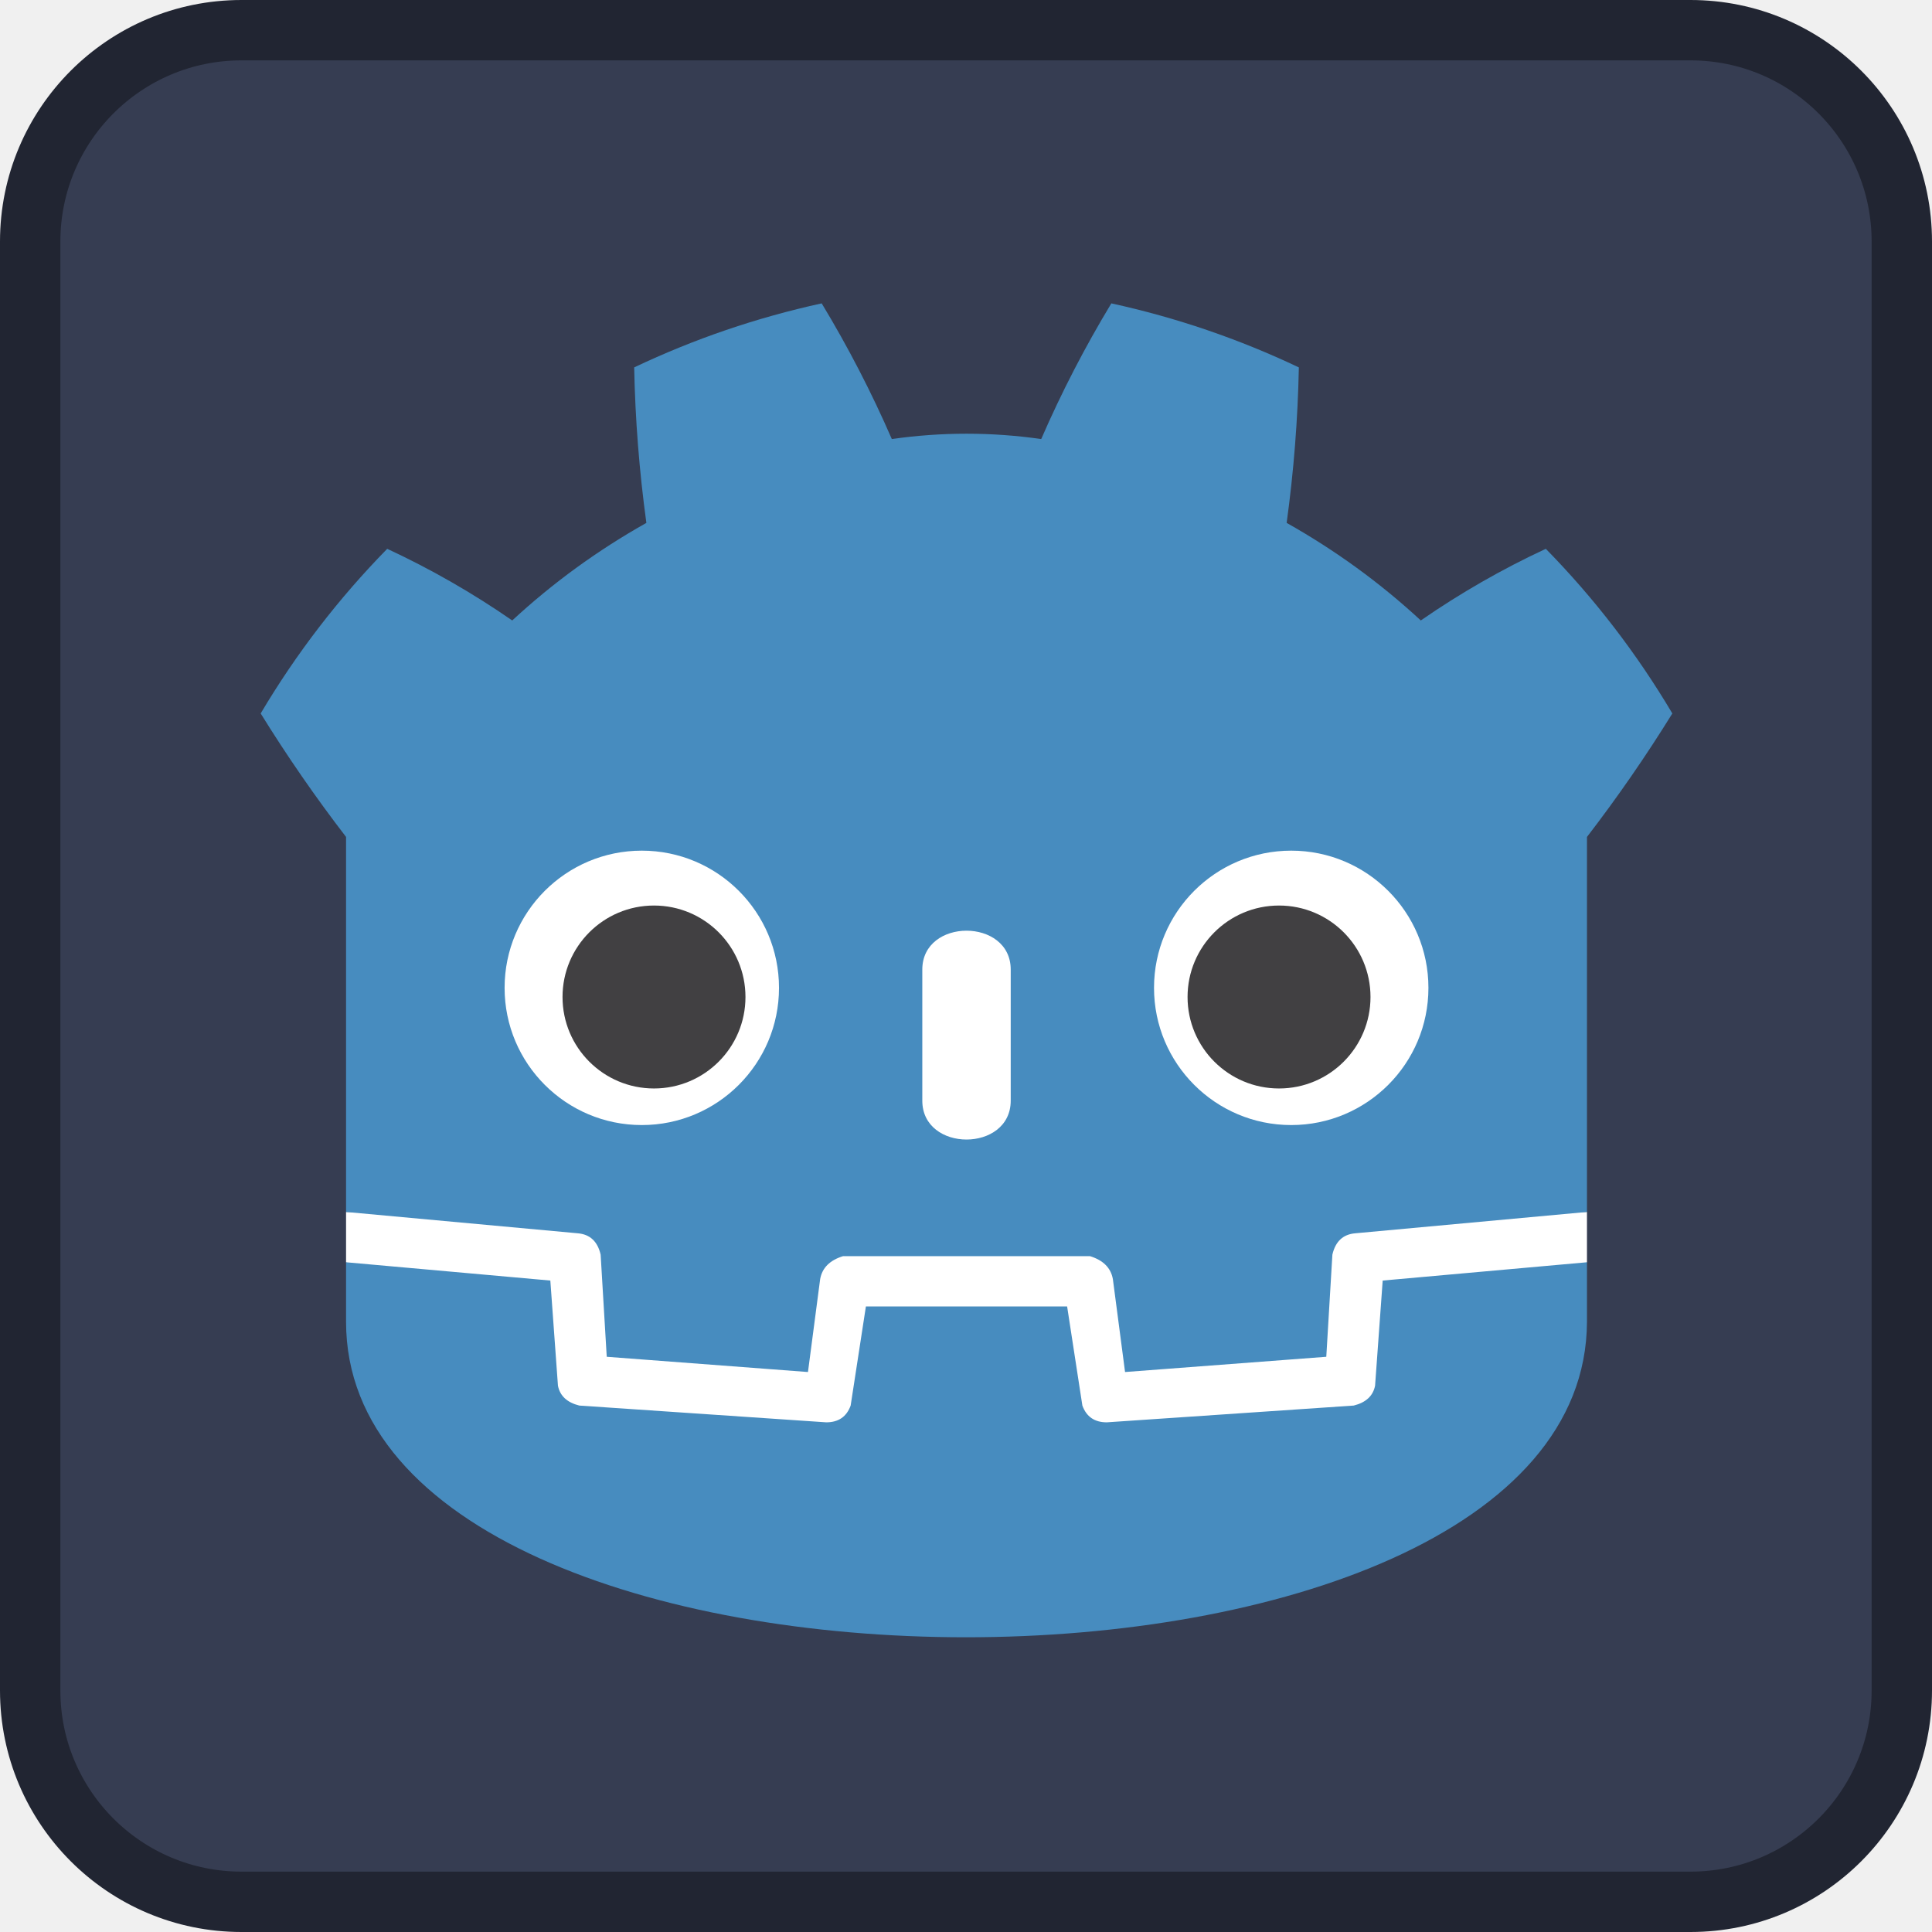
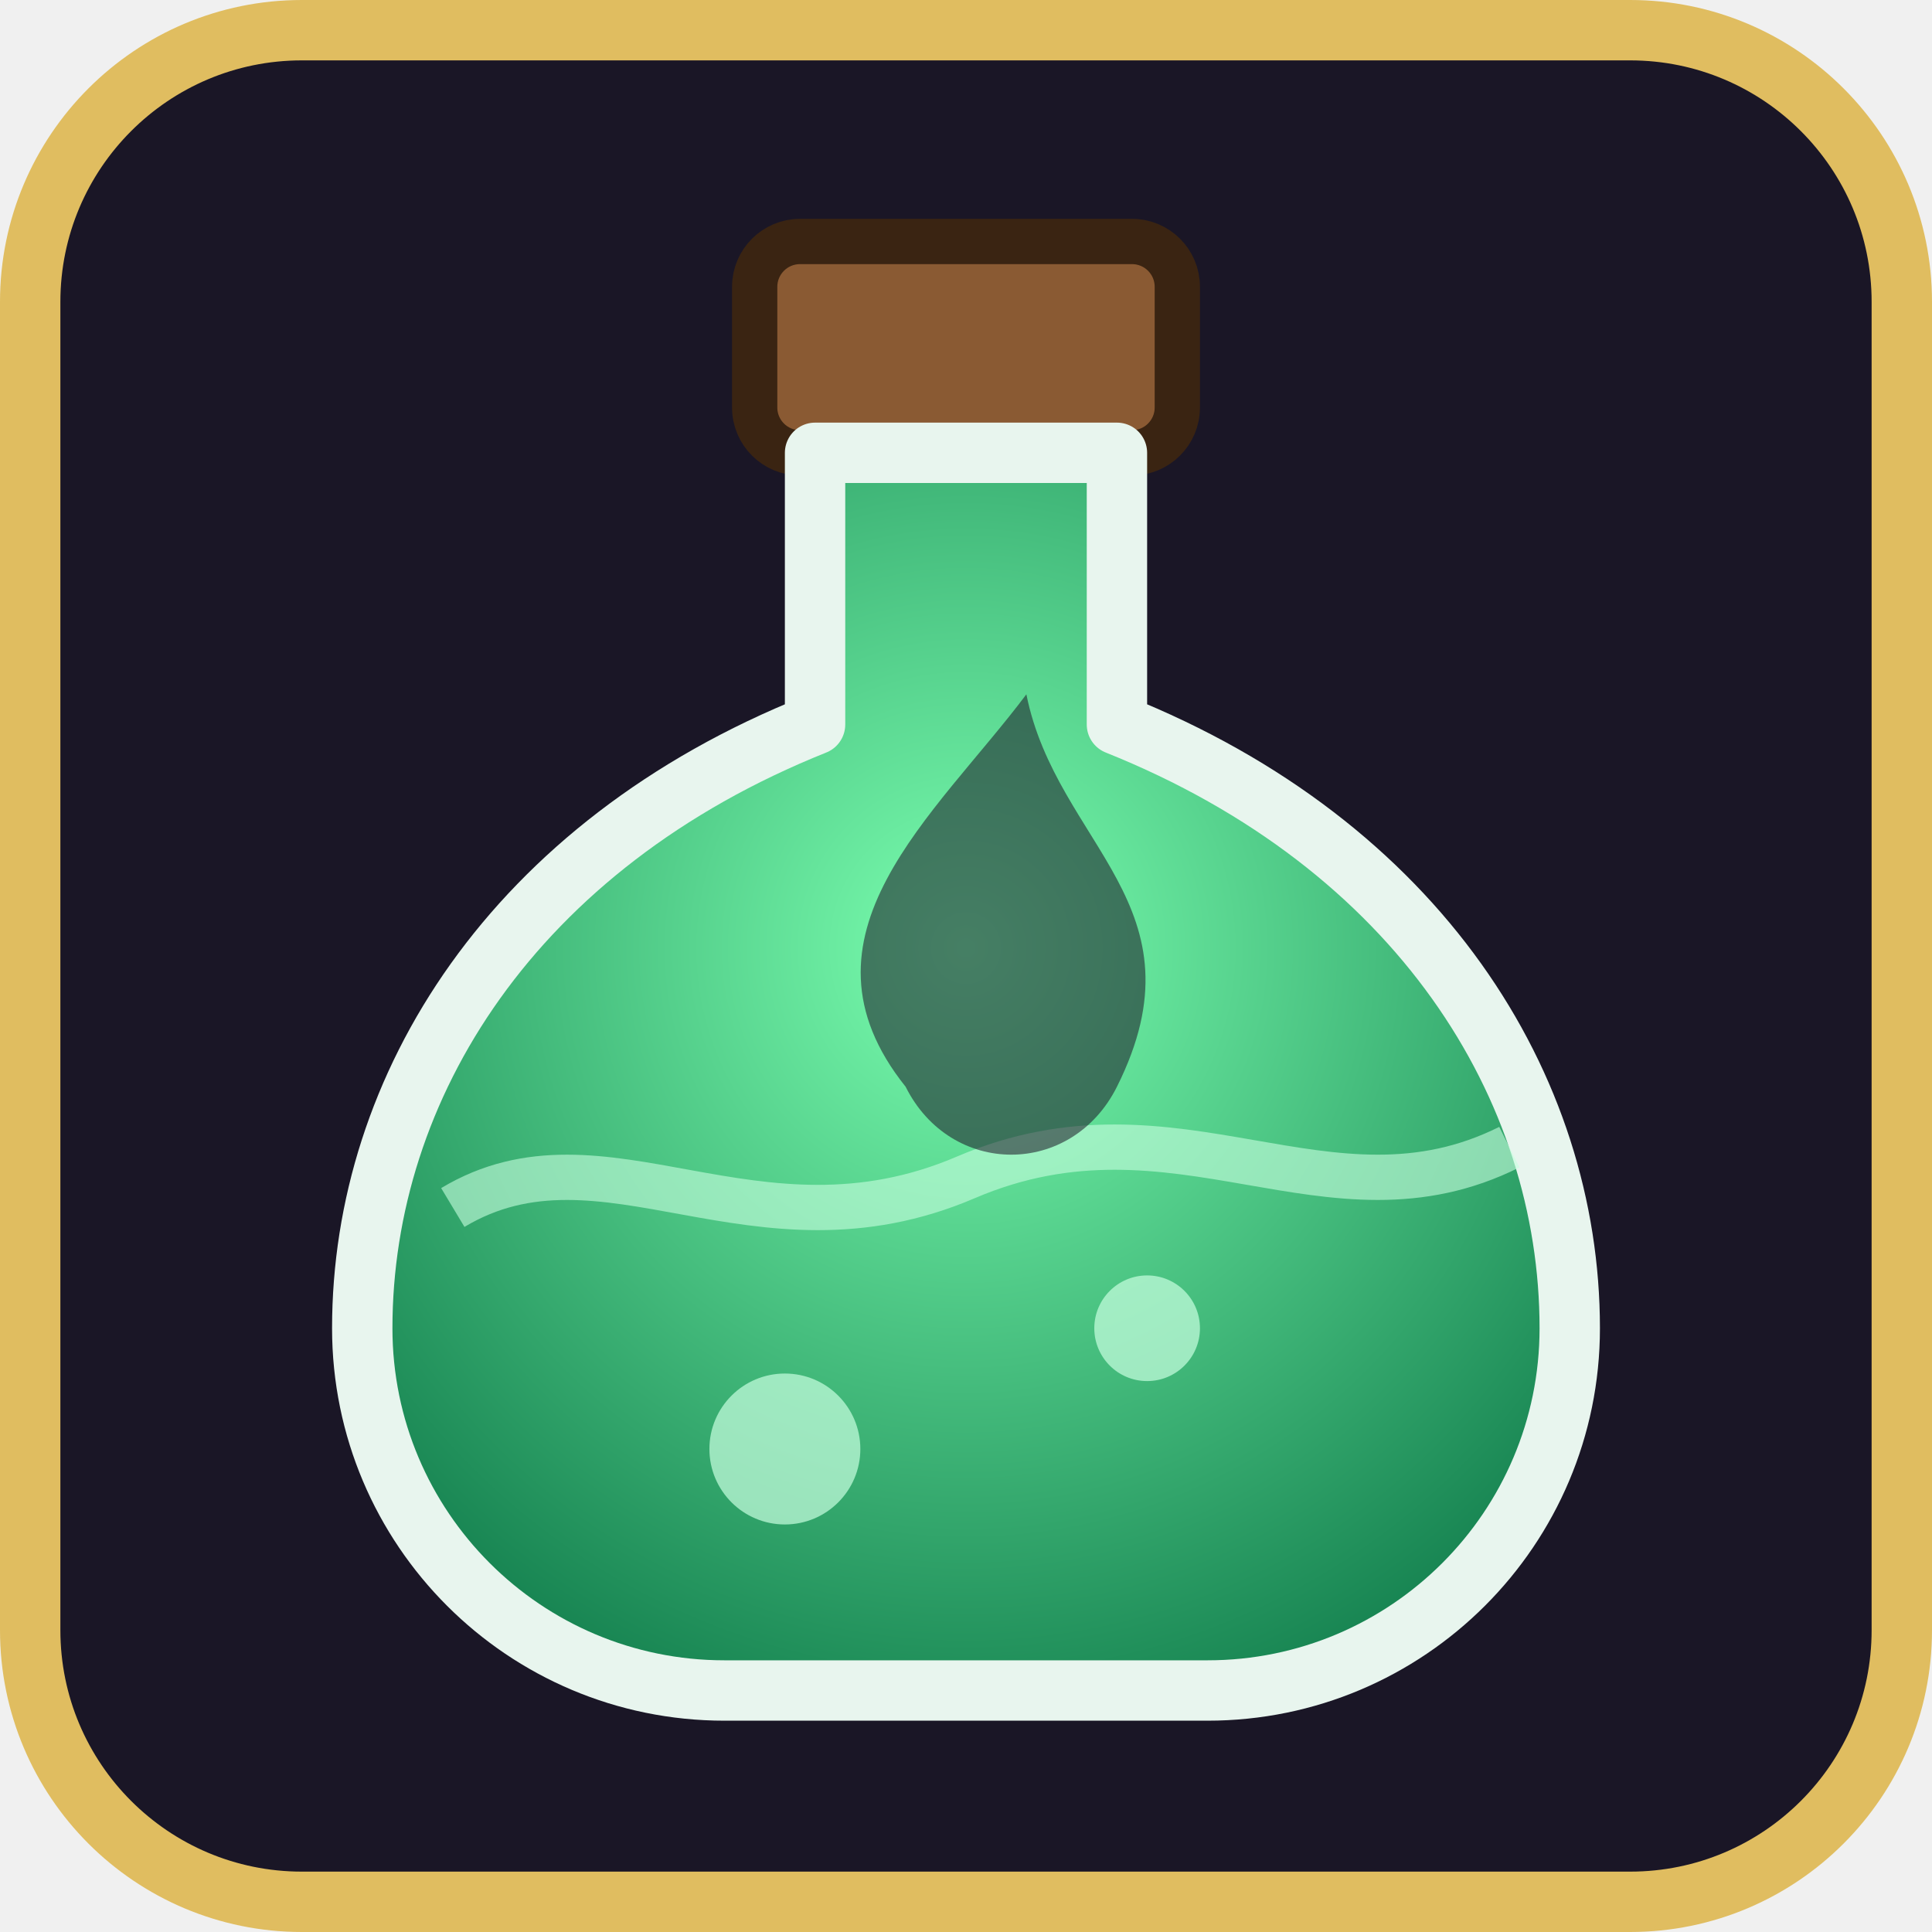
- <svg xmlns="http://www.w3.org/2000/svg" width="128" height="128">
-   <rect width="124" height="124" x="2" y="2" fill="#363d52" stroke="#212532" stroke-width="4" rx="14" />
-   <g fill="#fff" transform="translate(12.322 12.322)scale(.101)">
-     <path d="M105 673v33q407 354 814 0v-33z" />
-     <path fill="#478cbf" d="m105 673 152 14q12 1 15 14l4 67 132 10 8-61q2-11 15-15h162q13 4 15 15l8 61 132-10 4-67q3-13 15-14l152-14V427q30-39 56-81-35-59-83-108-43 20-82 47-40-37-88-64 7-51 8-102-59-28-123-42-26 43-46 89-49-7-98 0-20-46-46-89-64 14-123 42 1 51 8 102-48 27-88 64-39-27-82-47-48 49-83 108 26 42 56 81zm0 33v39c0 276 813 276 814 0v-39l-134 12-5 69q-2 10-14 13l-162 11q-12 0-16-11l-10-65H446l-10 65q-4 11-16 11l-162-11q-12-3-14-13l-5-69z" />
-     <path d="M483 600c0 34 58 34 58 0v-86c0-34-58-34-58 0z" />
-     <circle cx="725" cy="526" r="90" />
-     <circle cx="299" cy="526" r="90" />
-   </g>
-   <g fill="#414042" transform="translate(12.322 12.322)scale(.101)">
-     <circle cx="307" cy="532" r="60" />
-     <circle cx="717" cy="532" r="60" />
-   </g>
+ <svg xmlns="http://www.w3.org/2000/svg" width="128" height="128" viewBox="0 0 128 128">
+   <defs>
+     <radialGradient id="g" cx="50%" cy="40%" r="70%">
+       <stop offset="0" stop-color="#7bffb0" />
+       <stop offset="1" stop-color="#0f7a4a" />
+     </radialGradient>
+   </defs>
+   <rect width="124" height="124" x="2" y="2" rx="18" fill="#1a1626" stroke="#e0bd60" stroke-width="4" />
+   <rect x="50" y="16" width="28" height="14" rx="3" fill="#8a5a33" stroke="#3a2412" stroke-width="3" />
+   <path d="M54 30h20v18c20 8 30 24 30 40a24 24 0 0 1-24 24H48a24 24 0 0 1-24-24c0-16 10-32 30-40z" fill="url(#g)" stroke="#e8f5ee" stroke-width="4" stroke-linejoin="round" />
+   <path d="M30 80c10-6 20 4 34-2s24 4 36-2" fill="none" stroke="#c8ffe0" stroke-width="3" opacity=".6" />
+   <circle cx="52" cy="96" r="5" fill="#c8ffe0" opacity=".7" />
+   <circle cx="76" cy="88" r="3.5" fill="#c8ffe0" opacity=".7" />
+   <path d="M60 72c-8-10 2-18 8-26 2 10 12 14 6 26-3 6-11 6-14 0z" fill="#1a1626" opacity=".55" />
</svg>
